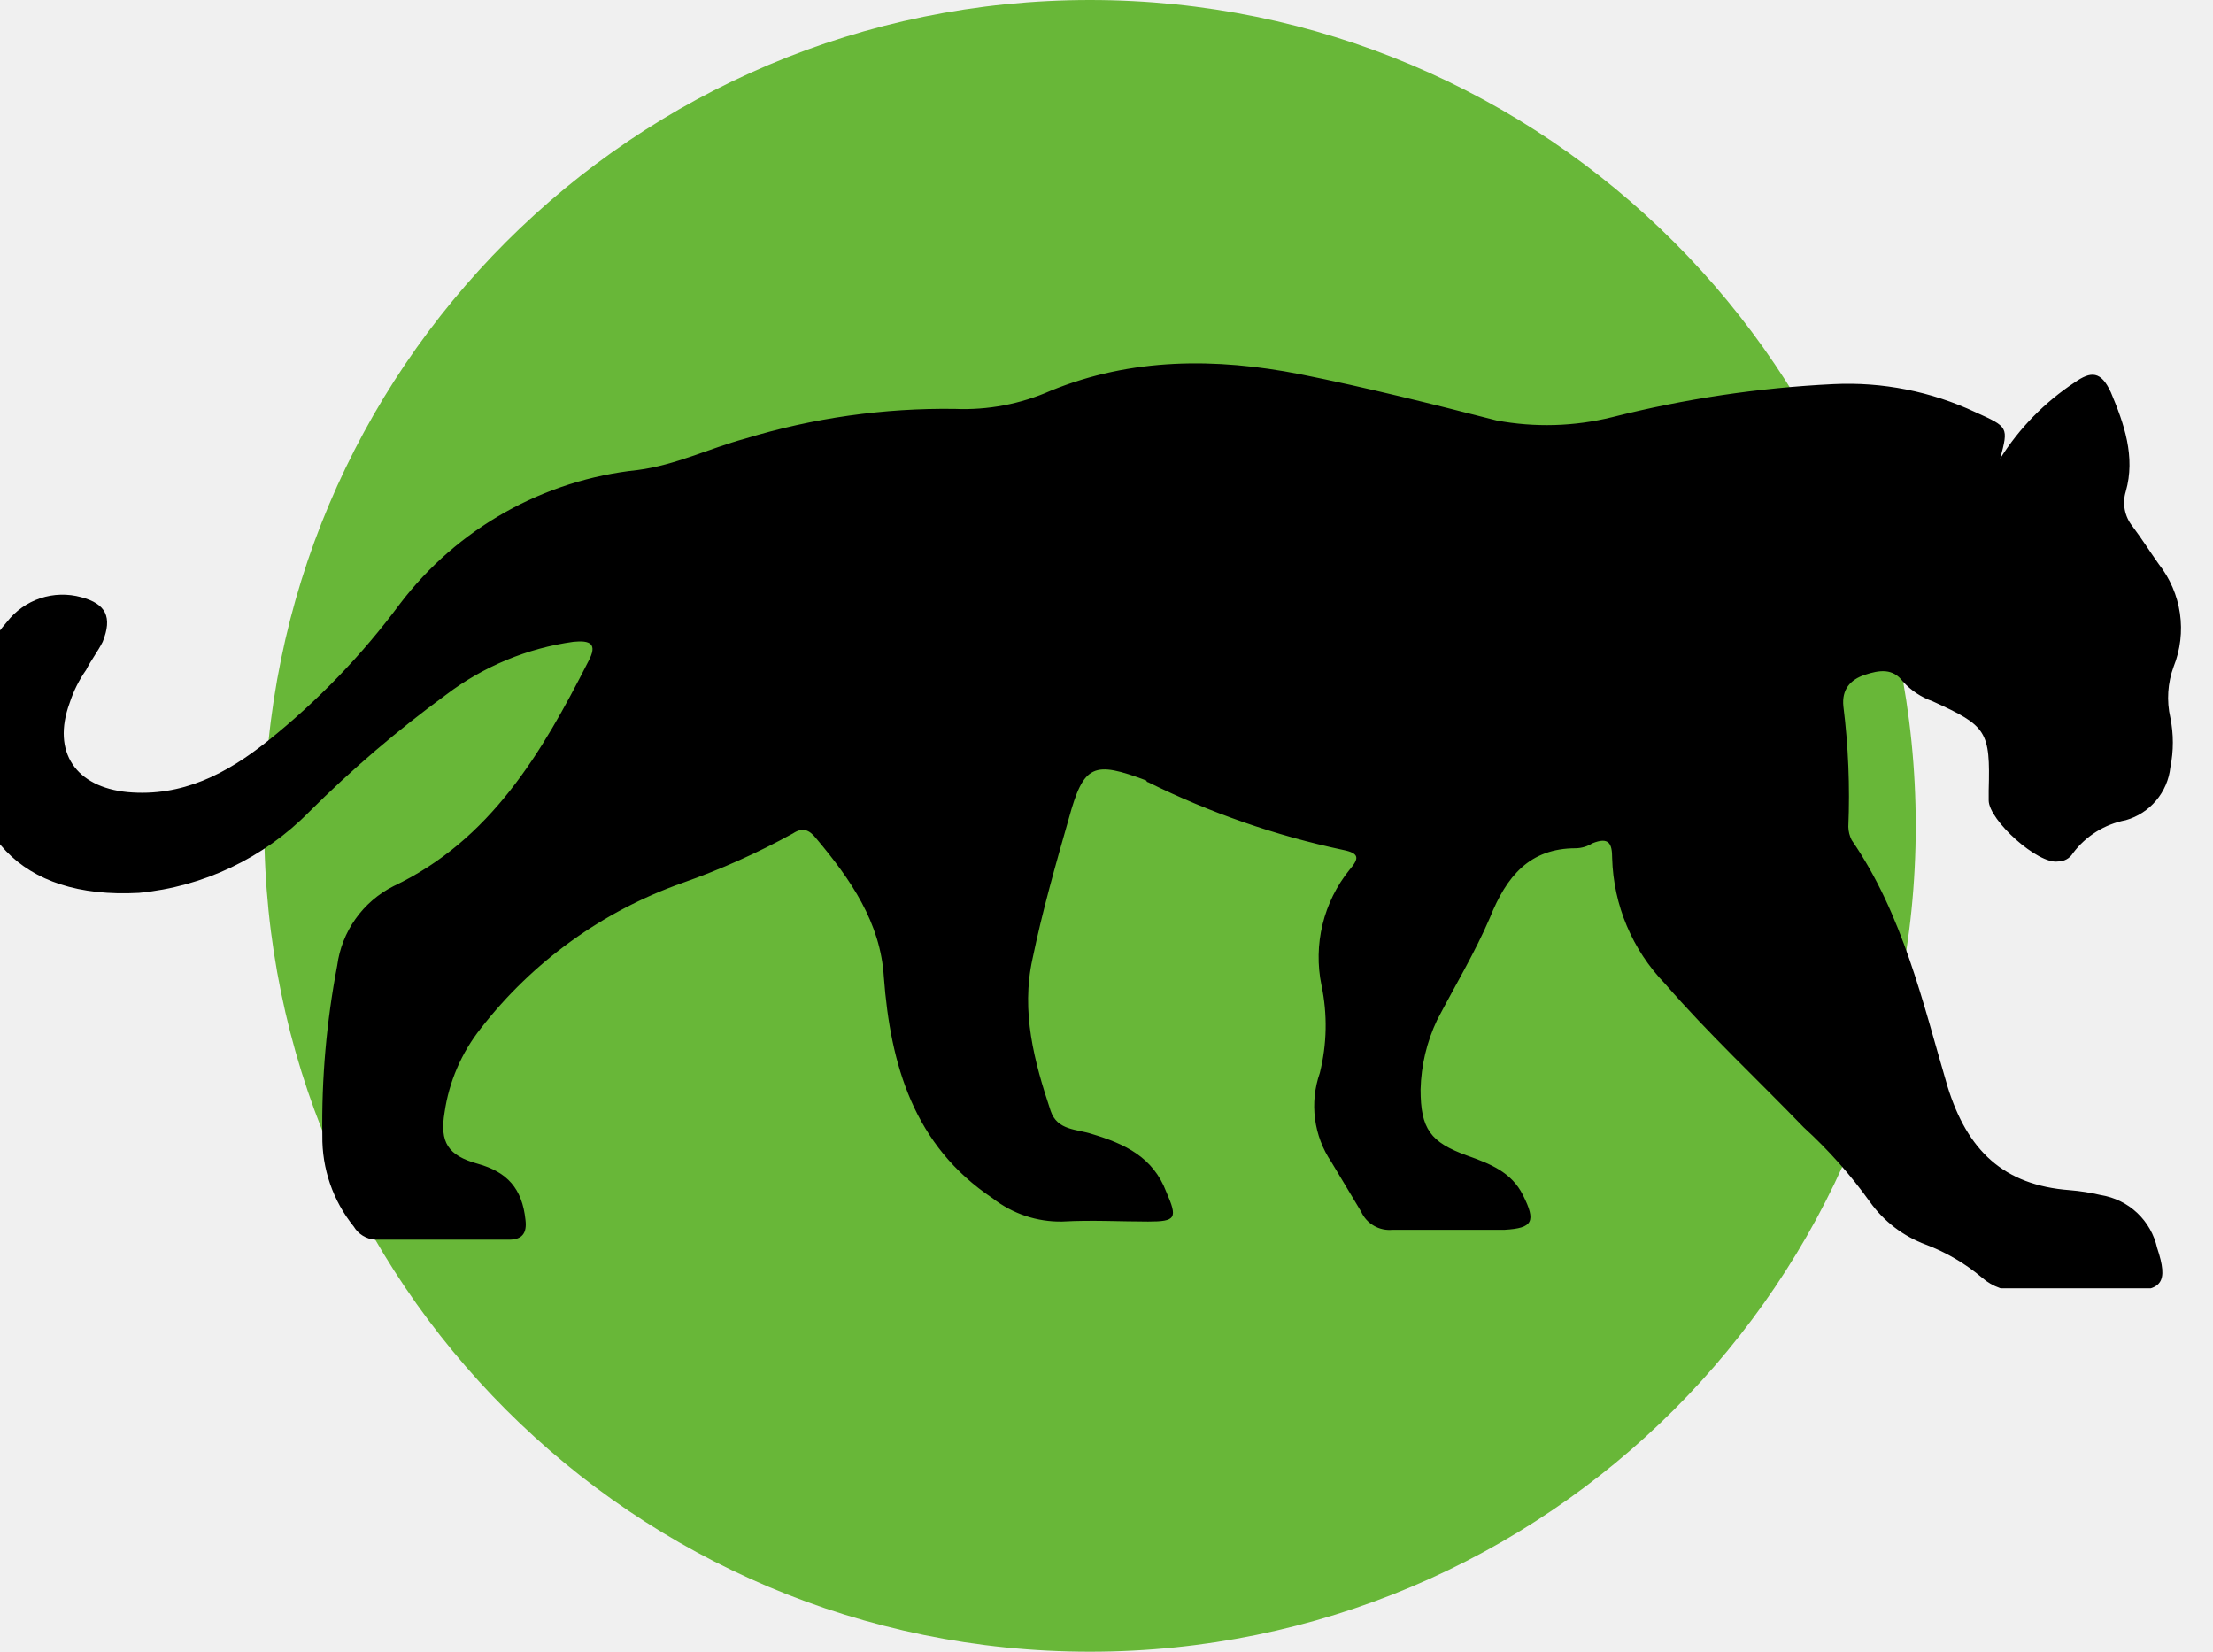
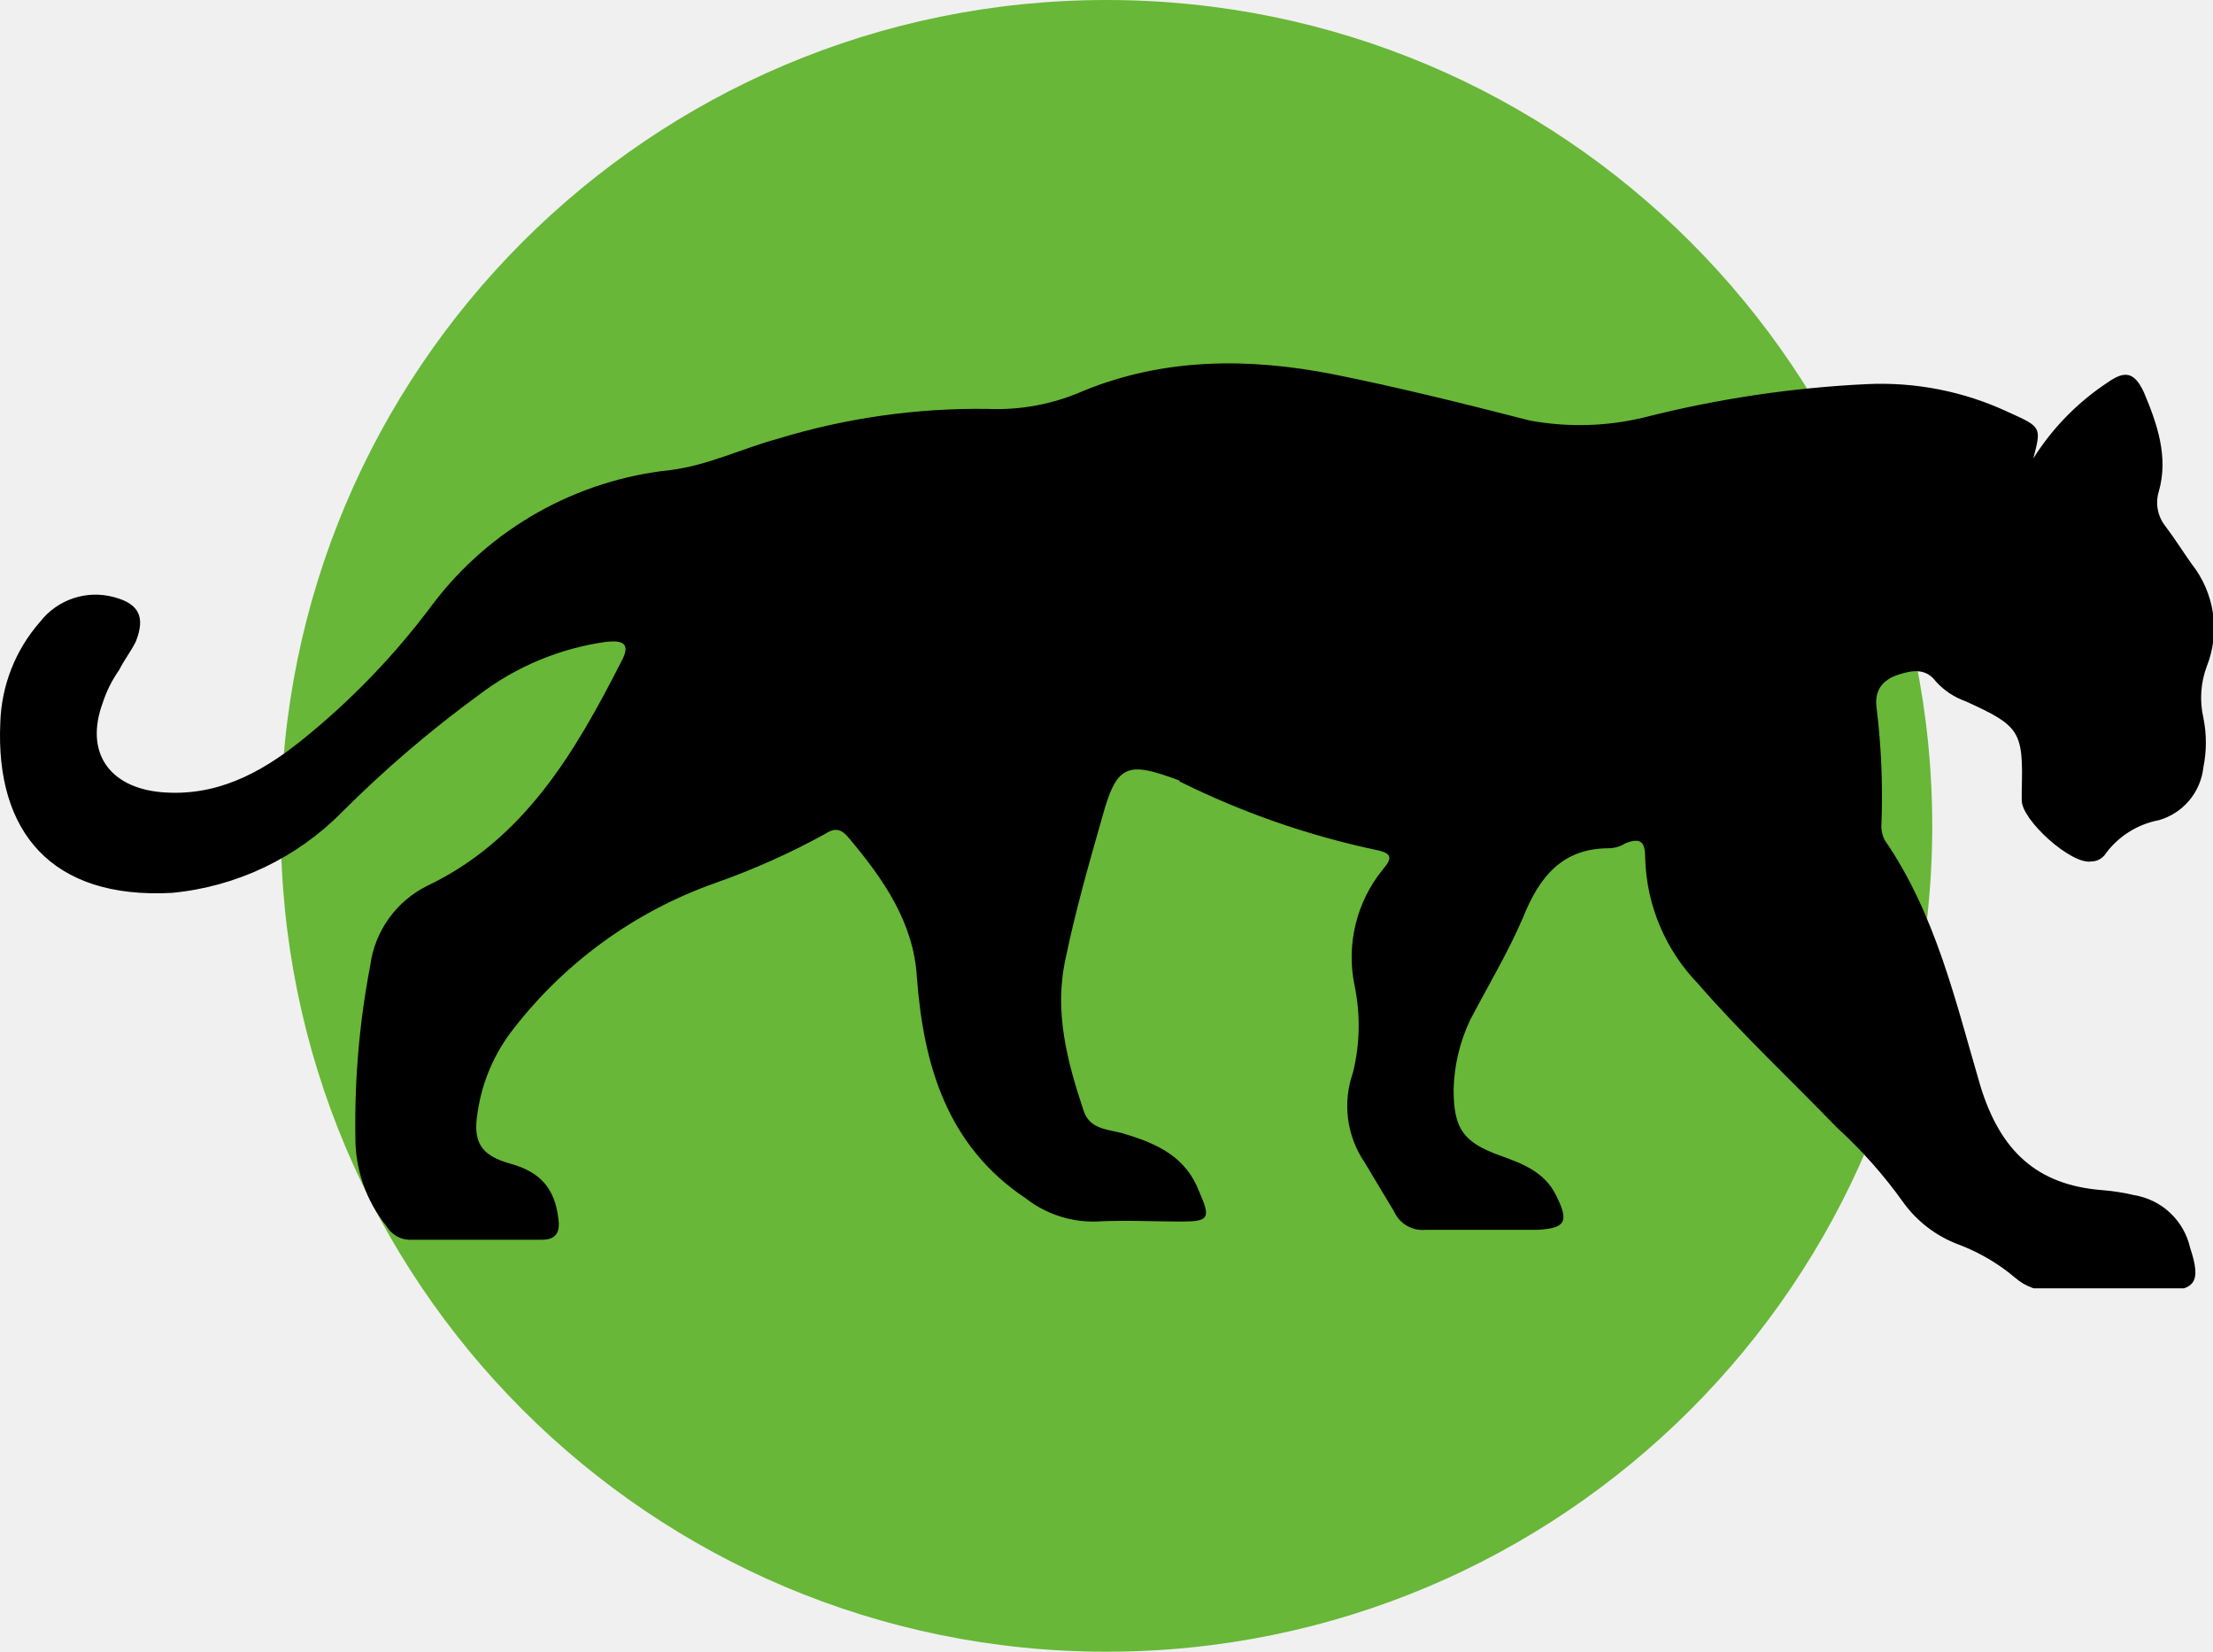
- <svg xmlns="http://www.w3.org/2000/svg" width="67" height="50" viewBox="0 0 67 50" fill="none">
-   <circle cx="33" cy="25" r="25" fill="#68B738" />
-   <g clip-path="url(#clip0_95_1)">
-     <path d="M60.559 13.878C61.136 12.96 61.904 12.176 62.809 11.578C63.309 11.228 63.609 11.228 63.909 11.878C64.309 12.828 64.659 13.828 64.359 14.878C64.305 15.056 64.294 15.245 64.329 15.428C64.364 15.611 64.443 15.783 64.559 15.928C64.859 16.328 65.109 16.728 65.359 17.078C65.699 17.51 65.92 18.024 65.999 18.568C66.078 19.112 66.013 19.668 65.809 20.178C65.626 20.674 65.591 21.213 65.709 21.728C65.809 22.223 65.809 22.733 65.709 23.228C65.669 23.599 65.519 23.949 65.278 24.234C65.038 24.519 64.718 24.726 64.359 24.828C63.72 24.95 63.149 25.307 62.759 25.828C62.712 25.905 62.646 25.969 62.567 26.012C62.488 26.056 62.399 26.079 62.309 26.078C61.709 26.178 60.209 24.828 60.209 24.228V23.928C60.259 22.128 60.159 21.978 58.509 21.228C58.164 21.107 57.854 20.9 57.609 20.628C57.309 20.228 56.909 20.278 56.459 20.428C56.009 20.578 55.759 20.878 55.809 21.378C55.96 22.589 56.01 23.81 55.959 25.028C55.962 25.168 55.997 25.304 56.059 25.428C57.609 27.678 58.209 30.328 58.959 32.878C59.559 34.828 60.659 35.878 62.659 36.028C62.979 36.054 63.297 36.104 63.609 36.178C64.02 36.244 64.402 36.432 64.705 36.717C65.008 37.003 65.218 37.372 65.309 37.778C65.659 38.828 65.459 39.078 64.409 39.078H61.159C60.738 39.1 60.326 38.956 60.009 38.678C59.503 38.251 58.928 37.913 58.309 37.678C57.625 37.426 57.032 36.973 56.609 36.378C56.023 35.56 55.353 34.806 54.609 34.128C53.209 32.678 51.709 31.278 50.409 29.778C49.419 28.756 48.849 27.401 48.809 25.978C48.809 25.528 48.709 25.328 48.209 25.528C48.059 25.623 47.886 25.675 47.709 25.678C46.309 25.678 45.609 26.528 45.109 27.778C44.659 28.828 44.059 29.828 43.509 30.878C43.197 31.536 43.027 32.251 43.009 32.978C43.009 34.178 43.309 34.578 44.409 34.978C45.109 35.228 45.759 35.478 46.109 36.178C46.509 36.978 46.409 37.178 45.559 37.228H42.159C41.963 37.248 41.766 37.205 41.596 37.106C41.425 37.008 41.29 36.858 41.209 36.678L40.309 35.178C40.044 34.787 39.874 34.339 39.813 33.87C39.752 33.401 39.802 32.925 39.959 32.478C40.175 31.61 40.193 30.704 40.009 29.828C39.883 29.218 39.894 28.588 40.041 27.983C40.188 27.378 40.467 26.813 40.859 26.328C41.159 25.978 41.159 25.828 40.659 25.728C38.615 25.294 36.633 24.605 34.759 23.678C34.746 23.678 34.733 23.673 34.724 23.664C34.714 23.654 34.709 23.642 34.709 23.628C33.109 23.028 32.809 23.128 32.359 24.778C31.959 26.178 31.559 27.578 31.259 29.028C30.909 30.628 31.309 32.128 31.809 33.628C32.009 34.228 32.609 34.178 33.059 34.328C34.059 34.628 34.909 35.028 35.309 36.078C35.659 36.878 35.609 36.978 34.759 36.978C33.909 36.978 33.059 36.928 32.159 36.978C31.4 36.992 30.658 36.745 30.059 36.278C27.659 34.678 26.959 32.228 26.759 29.578C26.659 27.928 25.759 26.628 24.709 25.378C24.509 25.128 24.309 25.028 24.009 25.228C22.936 25.82 21.815 26.322 20.659 26.728C18.246 27.58 16.129 29.108 14.559 31.128C13.973 31.866 13.593 32.746 13.459 33.678C13.309 34.578 13.559 34.978 14.459 35.228C15.359 35.478 15.809 35.978 15.909 36.928C15.959 37.328 15.809 37.528 15.409 37.528H11.359C11.227 37.519 11.098 37.478 10.985 37.408C10.872 37.339 10.777 37.242 10.709 37.128C10.081 36.351 9.745 35.378 9.759 34.378C9.733 32.651 9.884 30.925 10.209 29.228C10.276 28.72 10.466 28.236 10.762 27.818C11.058 27.4 11.452 27.06 11.909 26.828C14.859 25.428 16.409 22.778 17.809 20.028C18.109 19.478 17.859 19.378 17.359 19.428C15.96 19.623 14.634 20.174 13.509 21.028C12.036 22.103 10.649 23.29 9.359 24.578C7.984 25.975 6.16 26.843 4.209 27.028C0.559 27.228 -1.141 25.178 -0.991 21.878C-0.957 20.753 -0.533 19.675 0.209 18.828C0.467 18.494 0.819 18.244 1.22 18.11C1.621 17.977 2.052 17.966 2.459 18.078C3.209 18.278 3.409 18.678 3.109 19.428C2.959 19.728 2.759 19.978 2.609 20.278C2.393 20.585 2.225 20.922 2.109 21.278C1.559 22.778 2.309 23.828 3.859 23.978C5.509 24.128 6.859 23.428 8.109 22.428C9.615 21.223 10.96 19.828 12.109 18.278C12.969 17.147 14.051 16.204 15.29 15.508C16.528 14.811 17.896 14.376 19.309 14.228C20.459 14.078 21.459 13.578 22.559 13.278C24.616 12.651 26.759 12.348 28.909 12.378C29.905 12.42 30.897 12.232 31.809 11.828C34.259 10.828 36.809 10.828 39.359 11.328C41.359 11.728 43.359 12.228 45.309 12.728C46.47 12.945 47.663 12.911 48.809 12.628C51.003 12.072 53.248 11.737 55.509 11.628C56.99 11.556 58.467 11.848 59.809 12.478C60.809 12.928 60.809 12.928 60.559 13.878Z" fill="black" />
+ <svg xmlns="http://www.w3.org/2000/svg" width="268" height="200" viewBox="0 0 268 200" fill="none">
+   <circle cx="134" cy="100" r="100" fill="#68B738" />
+   <g clip-path="url(#clip0_2403_774)">
+     <path d="M246.236 55.514C248.545 51.84 251.614 48.703 255.236 46.314C257.236 44.914 258.436 44.914 259.636 47.514C261.236 51.314 262.636 55.314 261.436 59.514C261.218 60.226 261.177 60.981 261.316 61.713C261.456 62.445 261.772 63.132 262.236 63.714C263.436 65.314 264.436 66.914 265.436 68.314C266.797 70.041 267.68 72.096 267.996 74.273C268.312 76.449 268.05 78.671 267.236 80.714C266.502 82.697 266.363 84.852 266.836 86.914C267.236 88.894 267.236 90.934 266.836 92.914C266.675 94.397 266.075 95.797 265.113 96.938C264.151 98.078 262.871 98.905 261.436 99.314C258.878 99.8 256.595 101.227 255.036 103.314C254.848 103.621 254.583 103.874 254.267 104.049C253.952 104.225 253.597 104.316 253.236 104.314C250.836 104.714 244.836 99.314 244.836 96.914V95.714C245.036 88.514 244.636 87.914 238.036 84.914C236.655 84.427 235.417 83.602 234.436 82.514C233.236 80.914 231.636 81.114 229.836 81.714C228.036 82.314 227.036 83.514 227.236 85.514C227.84 90.355 228.04 95.239 227.836 100.114C227.85 100.67 227.986 101.217 228.236 101.714C234.436 110.714 236.836 121.314 239.836 131.514C242.236 139.314 246.636 143.514 254.636 144.114C255.917 144.216 257.187 144.416 258.436 144.714C260.08 144.978 261.607 145.729 262.819 146.87C264.031 148.011 264.873 149.489 265.236 151.114C266.636 155.314 265.836 156.314 261.636 156.314H248.636C246.953 156.399 245.303 155.825 244.036 154.714C242.012 153.005 239.713 151.653 237.236 150.714C234.499 149.703 232.129 147.891 230.436 145.514C228.094 142.241 225.412 139.224 222.436 136.514C216.836 130.714 210.836 125.114 205.636 119.114C201.678 115.025 199.395 109.602 199.236 103.914C199.236 102.114 198.836 101.314 196.836 102.114C196.238 102.494 195.546 102.701 194.836 102.714C189.236 102.714 186.436 106.114 184.436 111.114C182.636 115.314 180.236 119.314 178.036 123.514C176.789 126.143 176.108 129.005 176.036 131.914C176.036 136.714 177.236 138.314 181.636 139.914C184.436 140.914 187.036 141.914 188.436 144.714C190.036 147.914 189.636 148.714 186.236 148.914H172.636C171.852 148.991 171.064 148.821 170.382 148.426C169.7 148.031 169.16 147.432 168.836 146.714L165.236 140.714C164.175 139.148 163.496 137.356 163.253 135.48C163.01 133.605 163.21 131.698 163.836 129.914C164.702 126.441 164.77 122.817 164.036 119.314C163.532 116.874 163.576 114.353 164.164 111.932C164.752 109.511 165.869 107.25 167.436 105.314C168.636 103.914 168.636 103.314 166.636 102.914C158.458 101.176 150.53 98.422 143.036 94.714C142.983 94.714 142.933 94.693 142.895 94.655C142.858 94.618 142.836 94.567 142.836 94.514C136.436 92.114 135.236 92.514 133.436 99.114C131.836 104.714 130.236 110.314 129.036 116.114C127.636 122.514 129.236 128.514 131.236 134.514C132.036 136.914 134.436 136.714 136.236 137.314C140.236 138.514 143.636 140.114 145.236 144.314C146.636 147.514 146.436 147.914 143.036 147.914C139.636 147.914 136.236 147.714 132.636 147.914C129.599 147.969 126.634 146.98 124.236 145.114C114.636 138.714 111.836 128.914 111.036 118.314C110.636 111.714 107.036 106.514 102.836 101.514C102.036 100.514 101.236 100.114 100.036 100.914C95.743 103.281 91.261 105.288 86.636 106.914C76.985 110.322 68.516 116.431 62.236 124.514C59.892 127.464 58.373 130.984 57.837 134.714C57.236 138.314 58.236 139.914 61.837 140.914C65.436 141.914 67.237 143.914 67.636 147.714C67.837 149.314 67.237 150.114 65.636 150.114H49.437C48.906 150.076 48.393 149.911 47.94 149.632C47.488 149.354 47.109 148.97 46.837 148.514C44.324 145.403 42.98 141.512 43.036 137.514C42.931 130.604 43.535 123.701 44.837 116.914C45.103 114.881 45.862 112.944 47.047 111.271C48.232 109.598 49.807 108.24 51.636 107.314C63.437 101.714 69.636 91.114 75.237 80.114C76.436 77.914 75.436 77.514 73.436 77.714C67.839 78.491 62.536 80.695 58.036 84.114C52.145 88.411 46.595 93.159 41.437 98.314C35.936 103.901 28.642 107.371 20.837 108.114C6.236 108.914 -0.564 100.714 0.036 87.514C0.171 83.013 1.868 78.699 4.836 75.314C5.869 73.976 7.276 72.976 8.879 72.441C10.482 71.907 12.208 71.862 13.836 72.314C16.837 73.114 17.637 74.714 16.436 77.714C15.836 78.914 15.037 79.914 14.437 81.114C13.574 82.34 12.899 83.688 12.437 85.114C10.236 91.114 13.236 95.314 19.436 95.914C26.037 96.514 31.436 93.714 36.437 89.714C42.46 84.89 47.838 79.311 52.437 73.114C55.875 68.588 60.205 64.816 65.158 62.03C70.112 59.244 75.584 57.502 81.237 56.914C85.837 56.314 89.837 54.314 94.237 53.114C102.465 50.605 111.034 49.39 119.636 49.514C123.621 49.68 127.59 48.927 131.236 47.314C141.036 43.314 151.236 43.314 161.436 45.314C169.436 46.914 177.436 48.914 185.236 50.914C189.878 51.779 194.651 51.642 199.236 50.514C208.014 48.289 216.992 46.949 226.036 46.514C231.961 46.225 237.867 47.393 243.236 49.914C247.236 51.714 247.236 51.714 246.236 55.514Z" fill="black" />
  </g>
  <defs>
-     <clipPath id="clip0_95_1">
-       <rect width="67" height="28" fill="white" transform="translate(0 11)" />
+     <clipPath id="clip0_2403_774">
+       <rect width="268" height="112" fill="white" transform="translate(0 44)" />
    </clipPath>
  </defs>
</svg>
